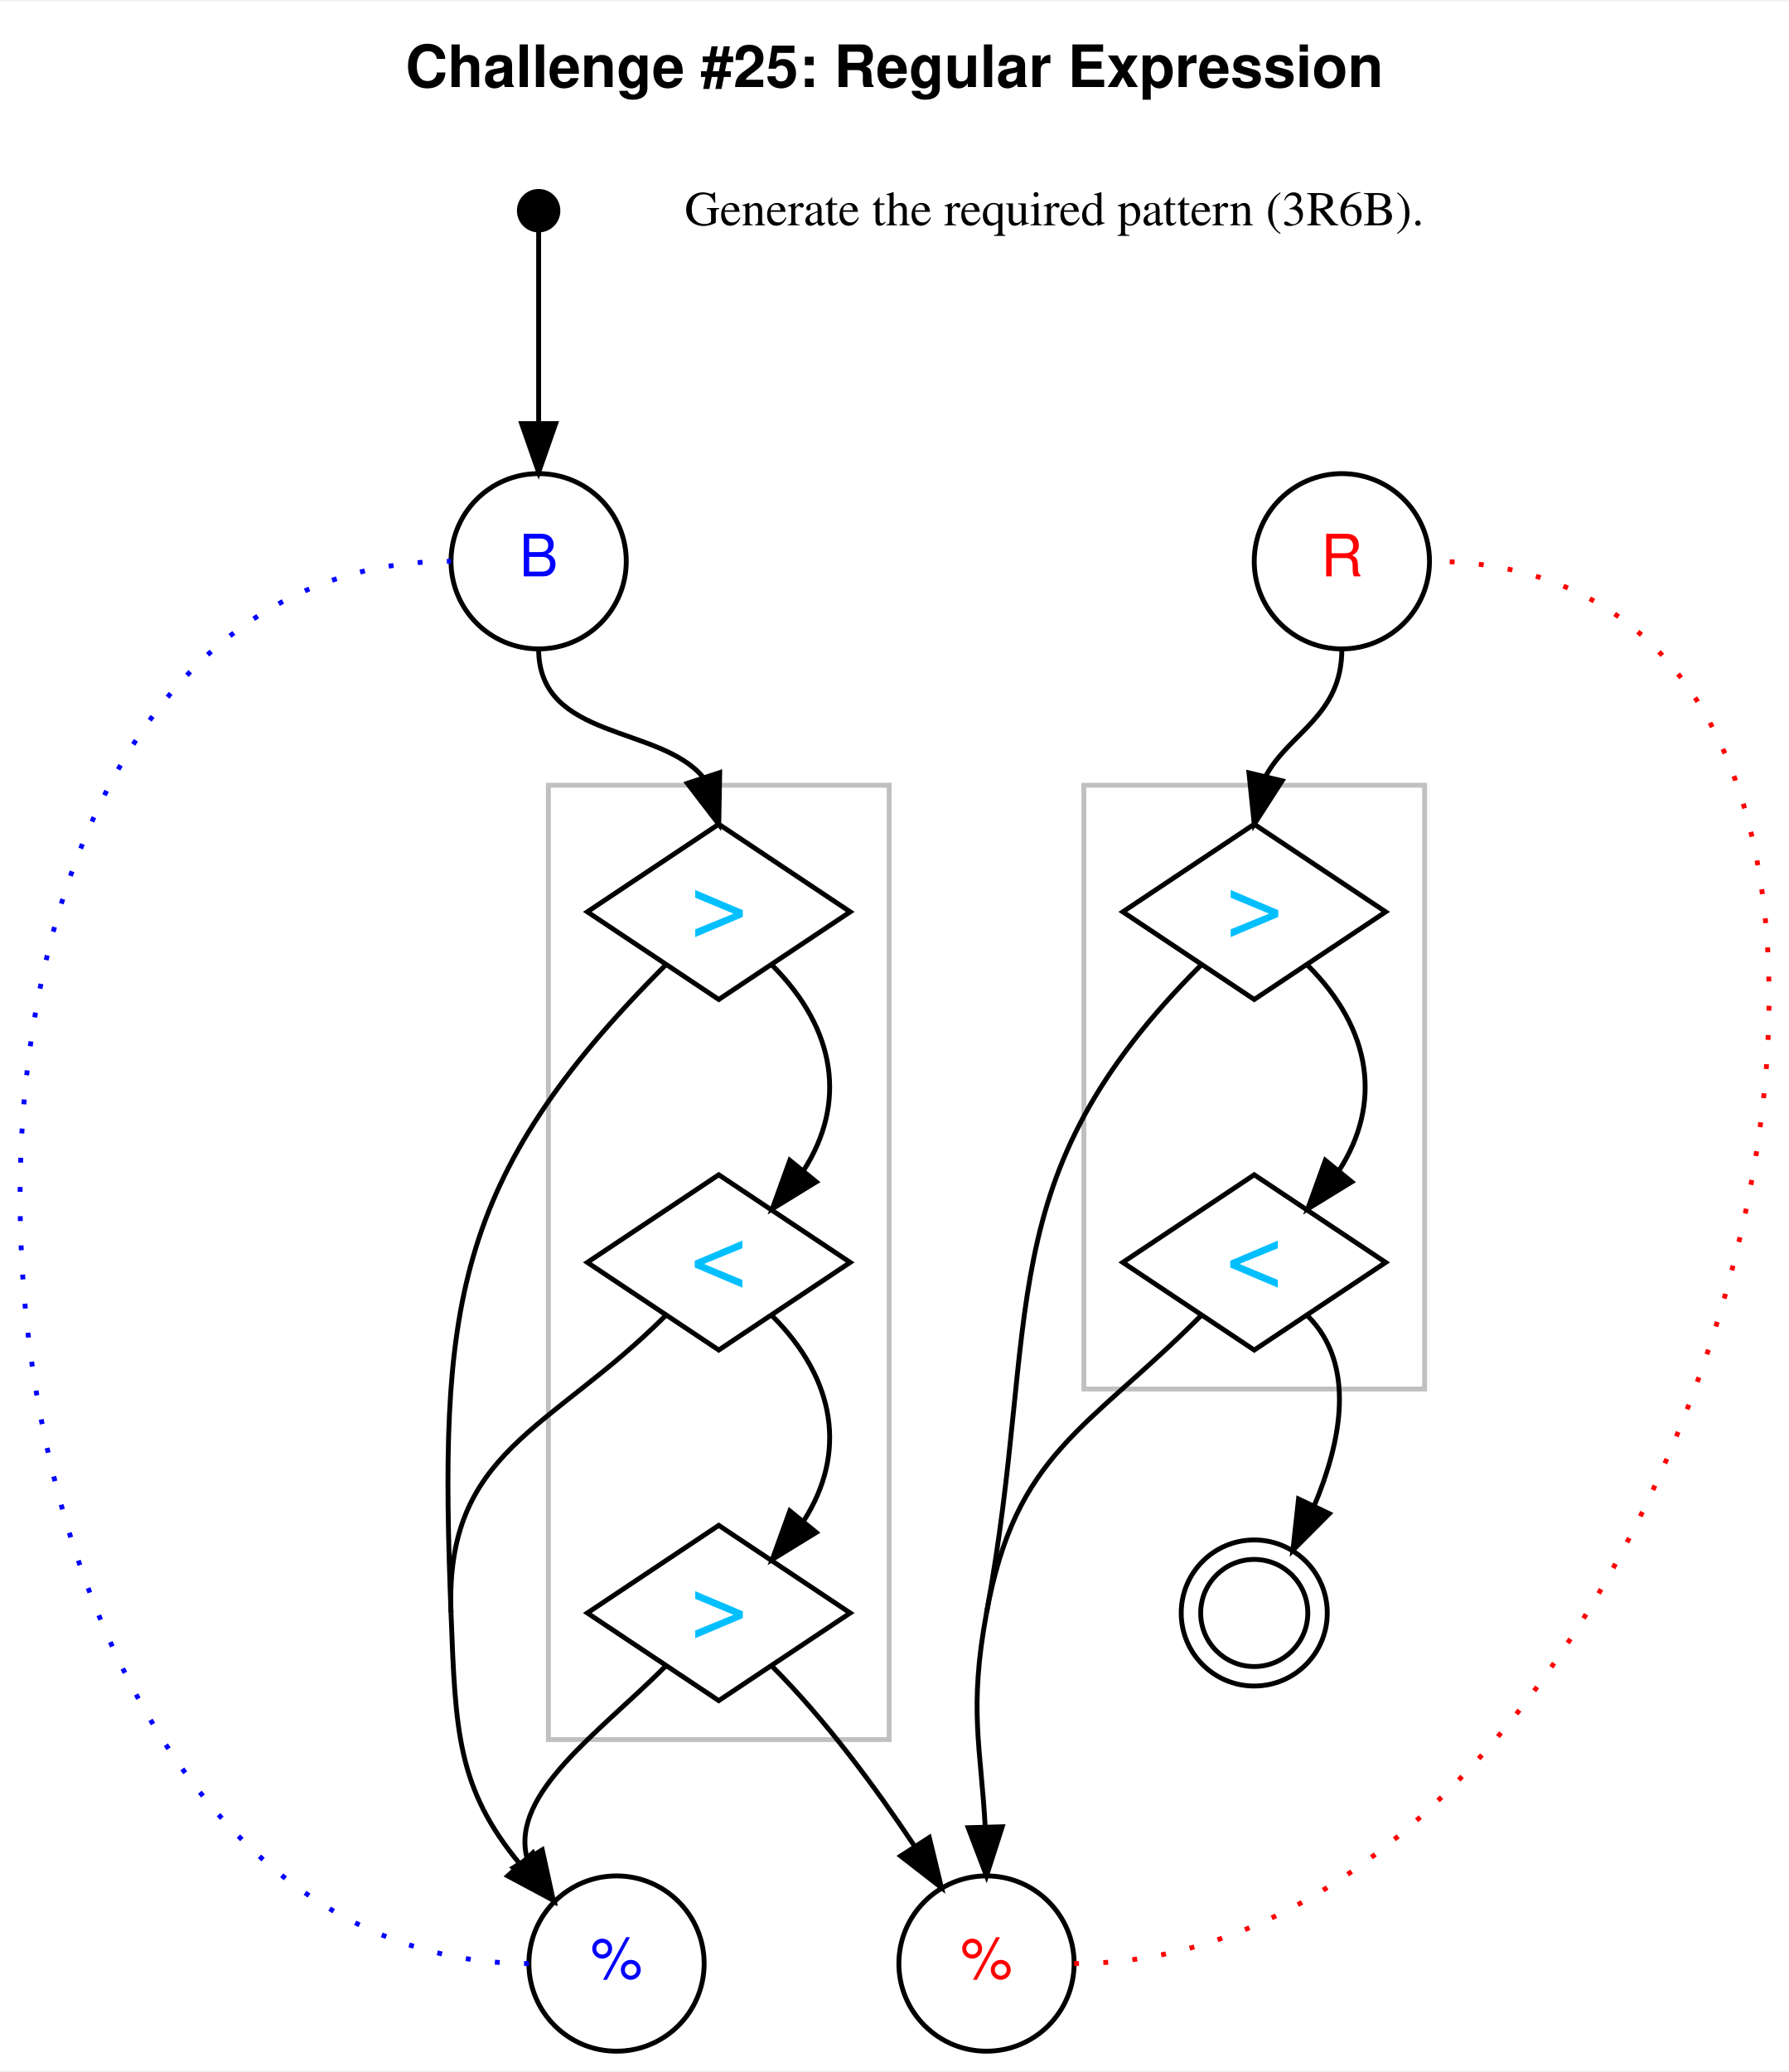
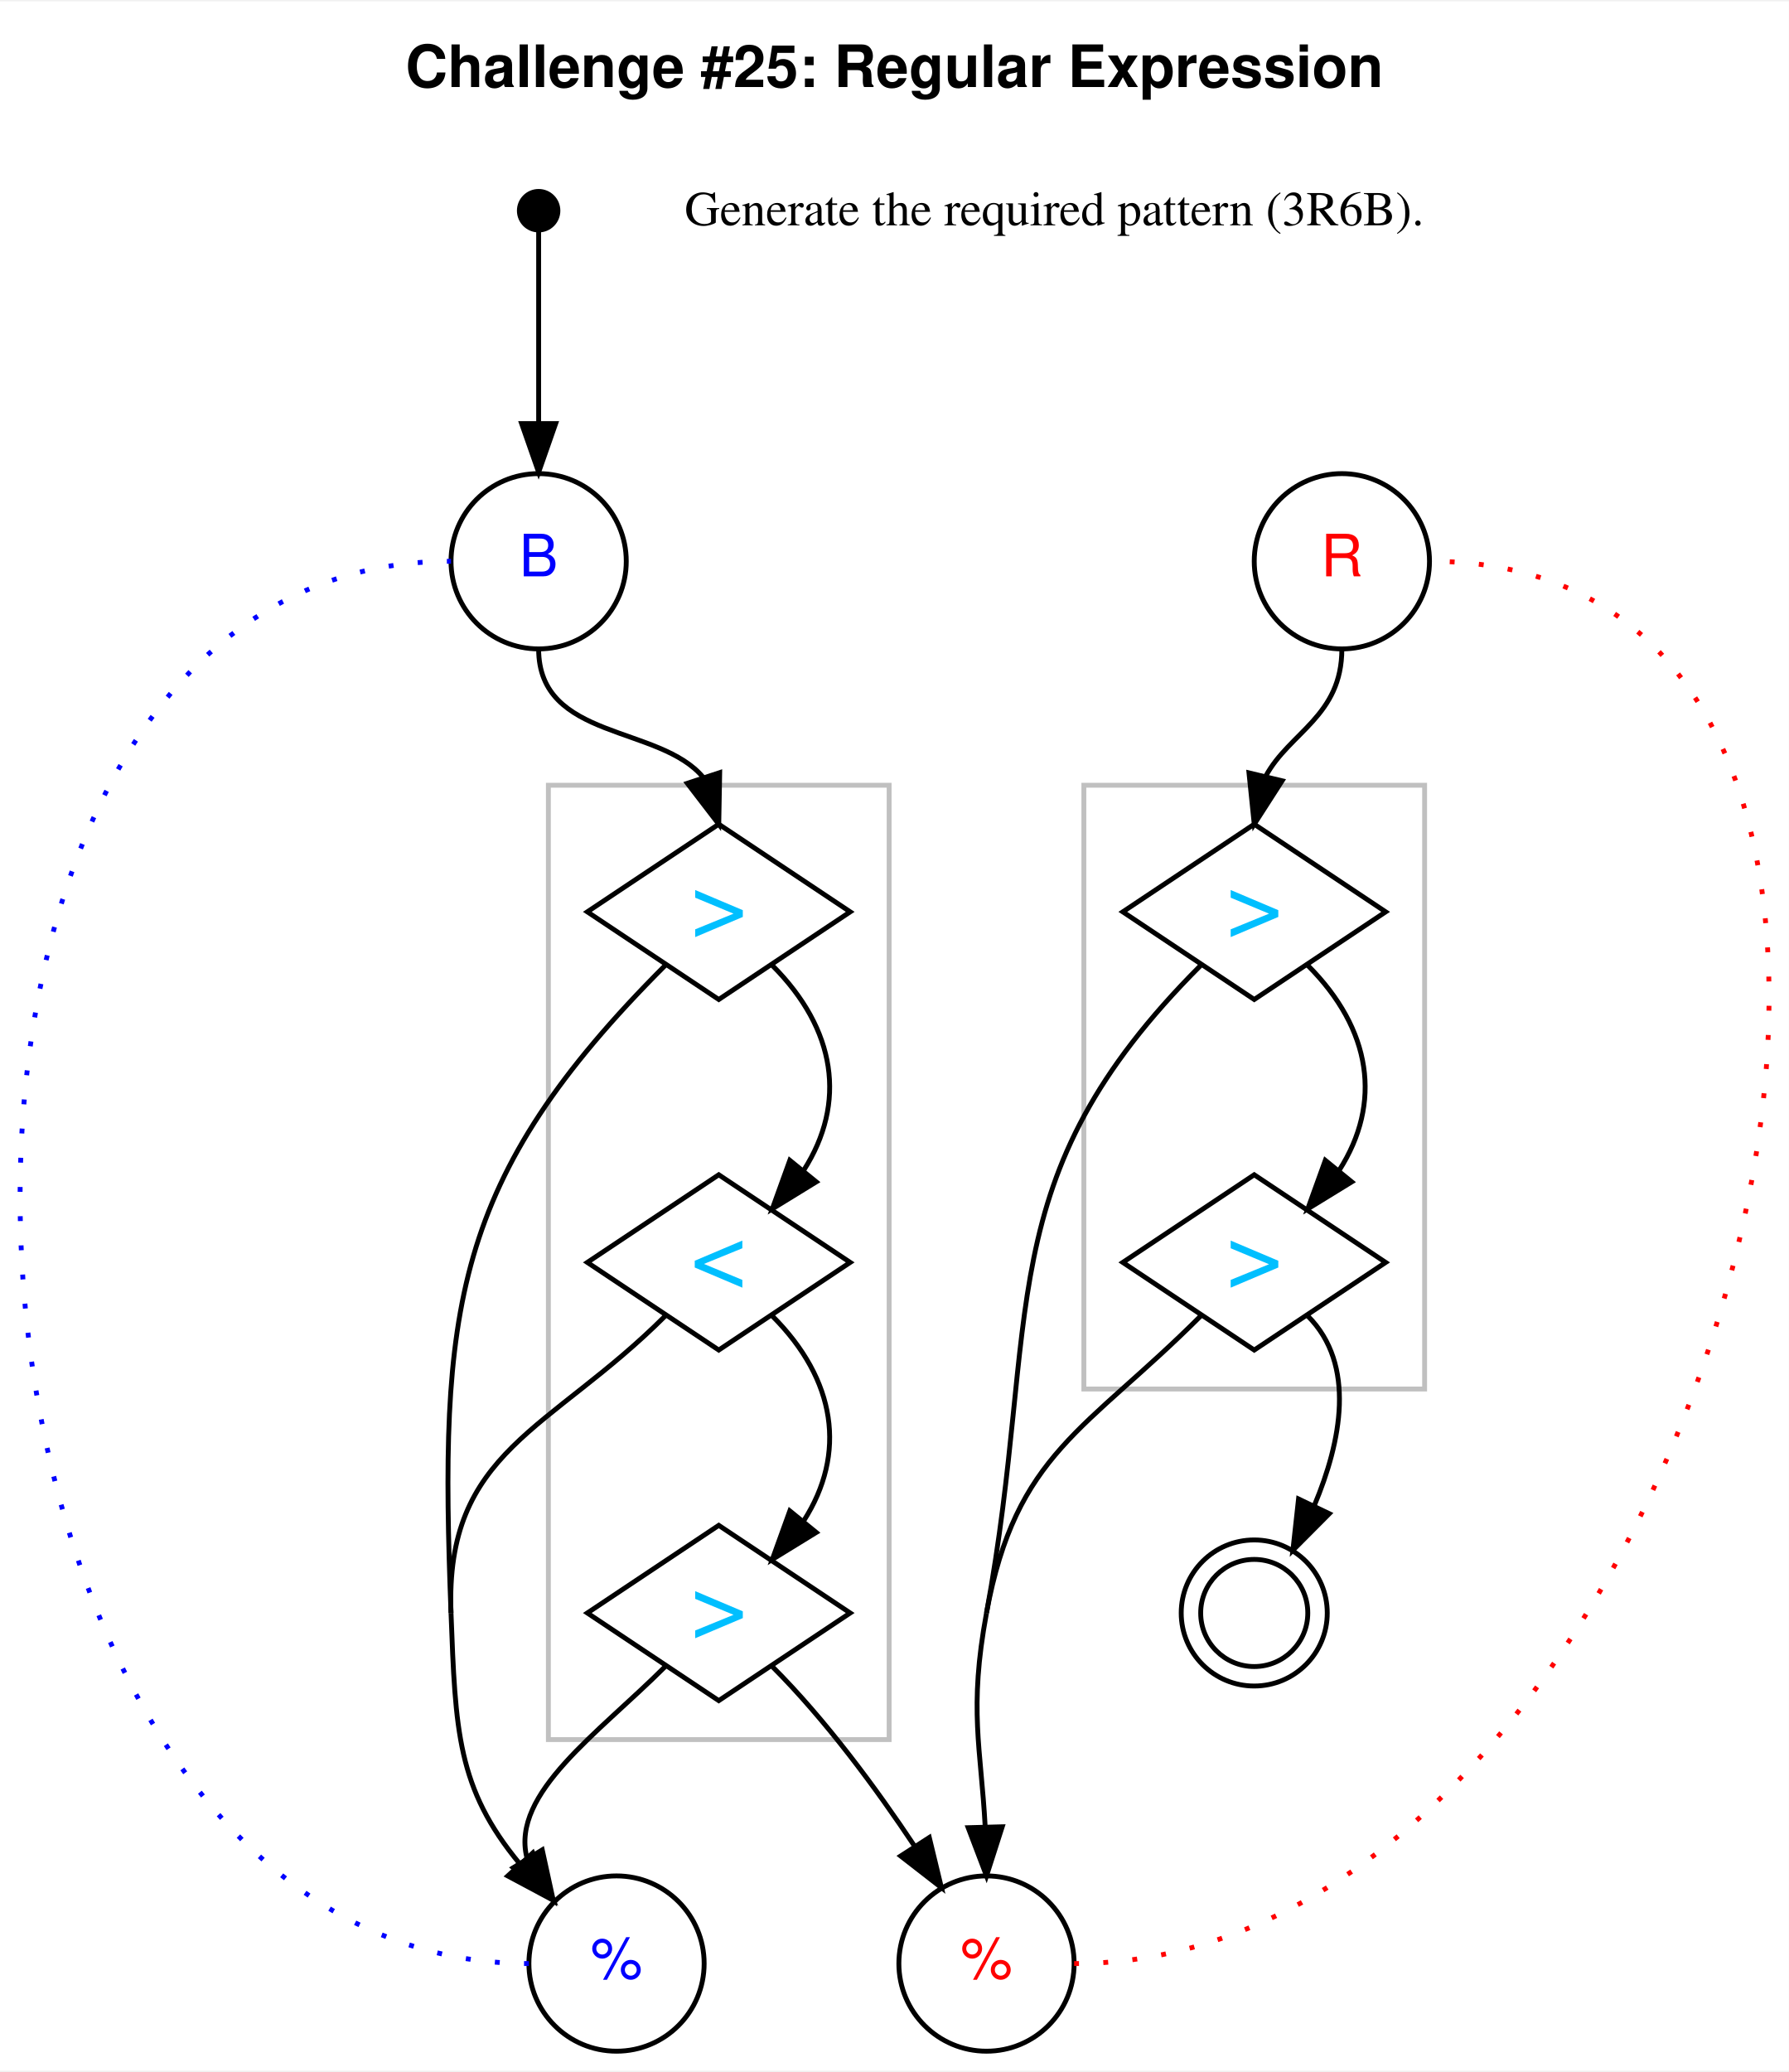
<svg xmlns="http://www.w3.org/2000/svg" width="367pt" height="425pt" viewBox="0.00 0.00 367.47 425.00">
  <g id="graph0" class="graph" transform="scale(1 1) rotate(0) translate(4 421)">
    <polygon fill="#ffffff" stroke="transparent" points="-4,4 -4,-421 363.472,-421 363.472,4 -4,4" />
    <text text-anchor="middle" x="179.736" y="-403.4" font-family="Helvetica,sans-Serif" font-weight="bold" font-size="12.00" fill="#000000">Challenge #25: Regular Expression</text>
    <g id="clust3" class="cluster">
      <polygon fill="none" stroke="#c0c0c0" points="108.648,-64 108.648,-260 178.648,-260 178.648,-64 108.648,-64" />
    </g>
    <g id="clust4" class="cluster">
      <polygon fill="none" stroke="#c0c0c0" points="218.648,-136 218.648,-260 288.648,-260 288.648,-136 218.648,-136" />
    </g>
    <g id="node1" class="node">
      <ellipse fill="#000000" stroke="#000000" cx="106.648" cy="-378" rx="3.96" ry="3.96" />
    </g>
    <g id="node2" class="node">
      <ellipse fill="none" stroke="#000000" cx="106.648" cy="-306" rx="18" ry="18" />
      <text text-anchor="middle" x="106.648" y="-302.9" font-family="Helvetica,sans-Serif" font-size="12.00" fill="#0000ff">B</text>
    </g>
    <g id="edge1" class="edge">
      <path fill="none" stroke="#000000" d="M106.648,-373.712C106.648,-366.062 106.648,-349.472 106.648,-334.629" />
      <polygon fill="#000000" stroke="#000000" points="110.148,-334.282 106.648,-324.282 103.148,-334.282 110.148,-334.282" />
    </g>
    <g id="node7" class="node">
      <polygon fill="none" stroke="#000000" points="143.648,-252 116.648,-234 143.648,-216 170.648,-234 143.648,-252" />
      <text text-anchor="middle" x="143.648" y="-229" font-family="Helvetica,sans-Serif" font-size="20.00" fill="#00bfff">&gt;</text>
    </g>
    <g id="edge2" class="edge">
      <path fill="none" stroke="#000000" d="M106.648,-288C106.648,-269.179 131.546,-272.45 140.493,-261.569" />
      <polygon fill="#000000" stroke="#000000" points="143.841,-262.593 143.648,-252 137.193,-260.401 143.841,-262.593" />
    </g>
    <g id="node3" class="node">
      <ellipse fill="none" stroke="#000000" cx="122.648" cy="-18" rx="18" ry="18" />
      <text text-anchor="middle" x="122.648" y="-14.9" font-family="Helvetica,sans-Serif" font-size="12.00" fill="#0000ff">%</text>
    </g>
    <g id="edge15" class="edge">
      <path fill="none" stroke="#0000ff" stroke-dasharray="1,5" d="M104.648,-18C-23.549,-18 -39.549,-306 88.648,-306" />
    </g>
    <g id="node5" class="node">
      <ellipse fill="none" stroke="#000000" cx="198.648" cy="-18" rx="18" ry="18" />
      <text text-anchor="middle" x="198.648" y="-14.9" font-family="Helvetica,sans-Serif" font-size="12.00" fill="#ff0000">%</text>
    </g>
    <g id="node4" class="node">
      <ellipse fill="none" stroke="#000000" cx="271.648" cy="-306" rx="18" ry="18" />
      <text text-anchor="middle" x="271.648" y="-302.9" font-family="Helvetica,sans-Serif" font-size="12.00" fill="#ff0000">R</text>
    </g>
    <g id="node10" class="node">
      <polygon fill="none" stroke="#000000" points="253.648,-252 226.648,-234 253.648,-216 280.648,-234 253.648,-252" />
      <text text-anchor="middle" x="253.648" y="-229" font-family="Helvetica,sans-Serif" font-size="20.00" fill="#00bfff">&gt;</text>
    </g>
    <g id="edge3" class="edge">
      <path fill="none" stroke="#000000" d="M271.648,-288C271.648,-274.164 260.88,-270.896 256.001,-261.849" />
      <polygon fill="#000000" stroke="#000000" points="259.376,-260.913 253.648,-252 252.568,-262.54 259.376,-260.913" />
    </g>
    <g id="edge16" class="edge">
      <path fill="none" stroke="#ff0000" stroke-dasharray="1,5" d="M216.648,-18C348.696,-18 421.696,-306 289.648,-306" />
    </g>
    <g id="node6" class="node">
      <text text-anchor="start" x="136.648" y="-375" font-family="Times" font-size="10.00" fill="#000000">Generate the required pattern (3R6B).</text>
    </g>
    <g id="edge4" class="edge">
      <path fill="none" stroke="#000000" d="M88.648,-90C89.569,-65.88 89.884,-54.025 102.787,-38.467" />
      <polygon fill="#000000" stroke="#000000" points="105.459,-40.731 109.648,-31 100.305,-35.995 105.459,-40.731" />
      <path fill="none" stroke="#000000" d="M132.648,-223C88.622,-178.974 86.272,-152.216 88.648,-90" />
    </g>
    <g id="node8" class="node">
      <polygon fill="none" stroke="#000000" points="143.648,-180 116.648,-162 143.648,-144 170.648,-162 143.648,-180" />
      <text text-anchor="middle" x="143.648" y="-157" font-family="Helvetica,sans-Serif" font-size="20.00" fill="#00bfff">&lt;</text>
    </g>
    <g id="edge5" class="edge">
      <path fill="none" stroke="#000000" d="M154.648,-223C167.784,-209.864 169.939,-194.731 161.113,-180.94" />
      <polygon fill="#000000" stroke="#000000" points="163.676,-178.544 154.648,-173 158.248,-182.964 163.676,-178.544" />
    </g>
    <g id="edge6" class="edge">
      <path fill="none" stroke="#000000" d="M132.648,-151C109.011,-127.363 87.373,-123.404 88.648,-90" />
    </g>
    <g id="node9" class="node">
      <polygon fill="none" stroke="#000000" points="143.648,-108 116.648,-90 143.648,-72 170.648,-90 143.648,-108" />
      <text text-anchor="middle" x="143.648" y="-85" font-family="Helvetica,sans-Serif" font-size="20.00" fill="#00bfff">&gt;</text>
    </g>
    <g id="edge7" class="edge">
      <path fill="none" stroke="#000000" d="M154.648,-151C167.784,-137.864 169.939,-122.731 161.113,-108.94" />
      <polygon fill="#000000" stroke="#000000" points="163.676,-106.544 154.648,-101 158.248,-110.964 163.676,-106.544" />
    </g>
    <g id="edge9" class="edge">
      <path fill="none" stroke="#000000" d="M132.648,-79C118.926,-65.278 100.984,-53.025 104.212,-39.831" />
      <polygon fill="#000000" stroke="#000000" points="107.387,-41.351 109.648,-31 101.425,-37.681 107.387,-41.351" />
    </g>
    <g id="edge8" class="edge">
      <path fill="none" stroke="#000000" d="M154.648,-79C165.685,-67.963 176.007,-53.934 183.877,-42.114" />
      <polygon fill="#000000" stroke="#000000" points="186.897,-43.889 189.388,-33.59 181.019,-40.088 186.897,-43.889" />
    </g>
    <g id="edge10" class="edge">
      <path fill="none" stroke="#000000" d="M198.648,-90C194.974,-70.086 197.5,-62.419 198.379,-46.094" />
      <polygon fill="#000000" stroke="#000000" points="201.88,-46.09 198.648,-36 194.883,-45.903 201.88,-46.09" />
      <path fill="none" stroke="#000000" d="M242.648,-223C198.622,-178.974 209.943,-151.229 198.648,-90" />
    </g>
    <g id="node11" class="node">
      <polygon fill="none" stroke="#000000" points="253.648,-180 226.648,-162 253.648,-144 280.648,-162 253.648,-180" />
-       <text text-anchor="middle" x="253.648" y="-157" font-family="Helvetica,sans-Serif" font-size="20.00" fill="#00bfff">&lt;</text>
+       <text text-anchor="middle" x="253.648" y="-157" font-family="Helvetica,sans-Serif" font-size="20.00" fill="#00bfff">&gt;</text>
    </g>
    <g id="edge11" class="edge">
      <path fill="none" stroke="#000000" d="M264.648,-223C277.784,-209.864 279.939,-194.731 271.113,-180.94" />
      <polygon fill="#000000" stroke="#000000" points="273.676,-178.544 264.648,-173 268.248,-182.964 273.676,-178.544" />
    </g>
    <g id="edge12" class="edge">
      <path fill="none" stroke="#000000" d="M242.648,-151C219.011,-127.363 204.712,-122.873 198.648,-90" />
    </g>
    <g id="node12" class="node">
      <ellipse fill="none" stroke="#000000" cx="253.648" cy="-90" rx="11" ry="11" />
      <ellipse fill="none" stroke="#000000" cx="253.648" cy="-90" rx="15" ry="15" />
    </g>
    <g id="edge13" class="edge">
      <path fill="none" stroke="#000000" d="M264.648,-151C274.653,-140.995 271.479,-125.176 266.024,-112.154" />
      <polygon fill="#000000" stroke="#000000" points="269.062,-110.394 261.589,-102.884 262.748,-113.416 269.062,-110.394" />
    </g>
  </g>
</svg>
